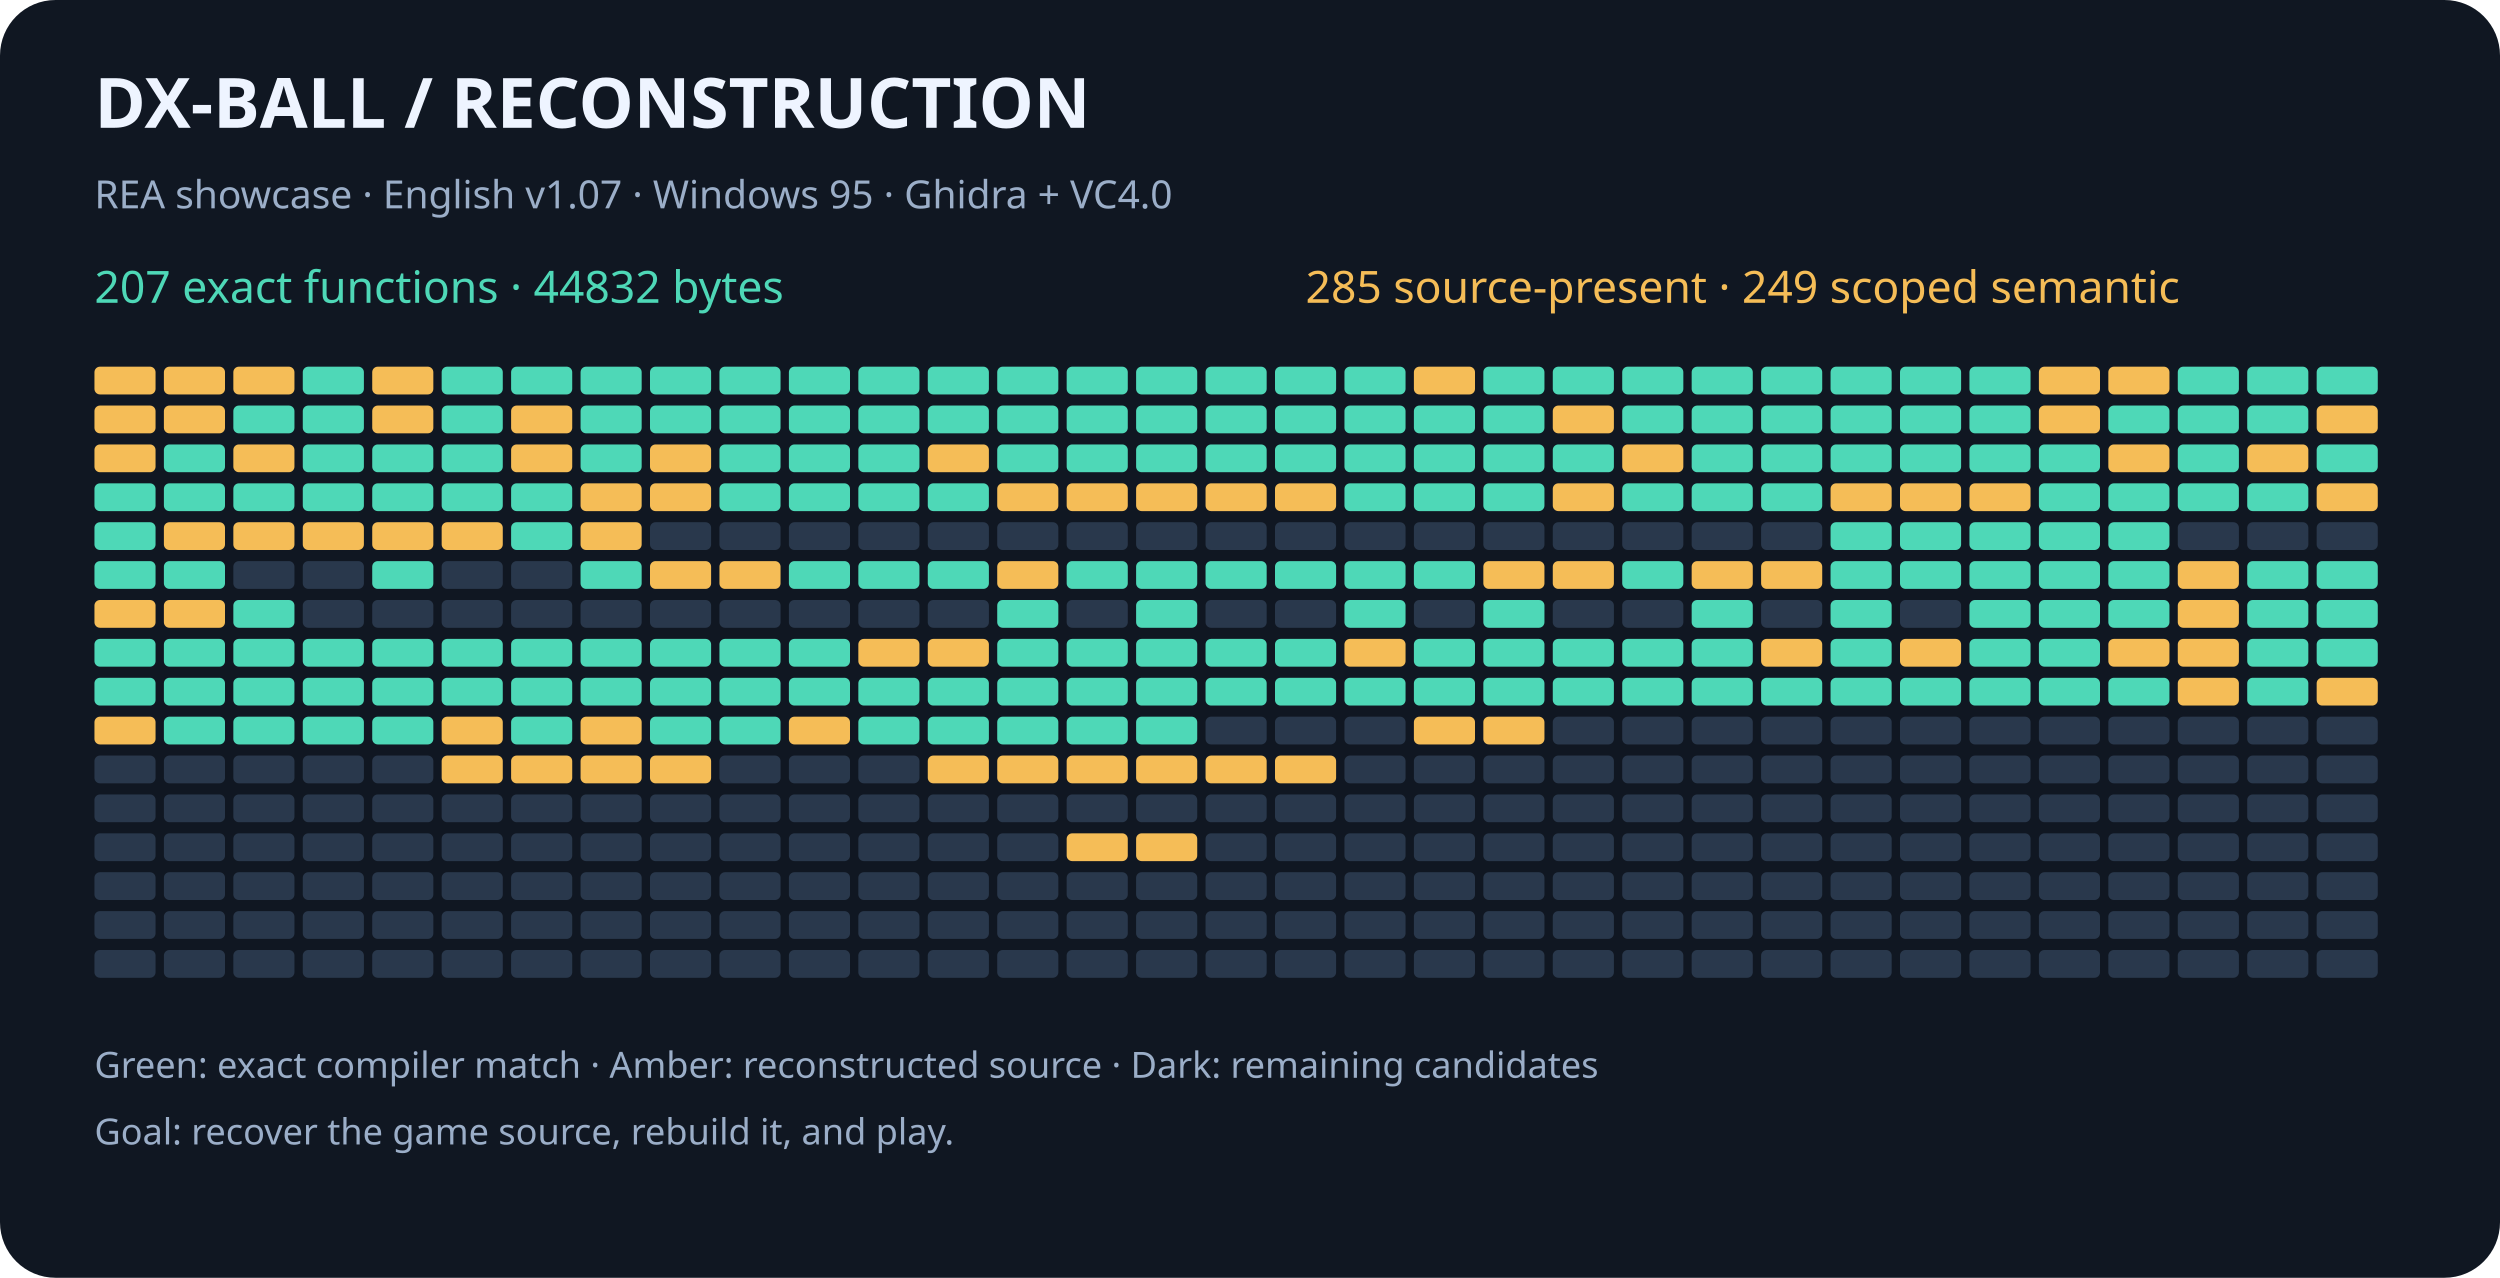
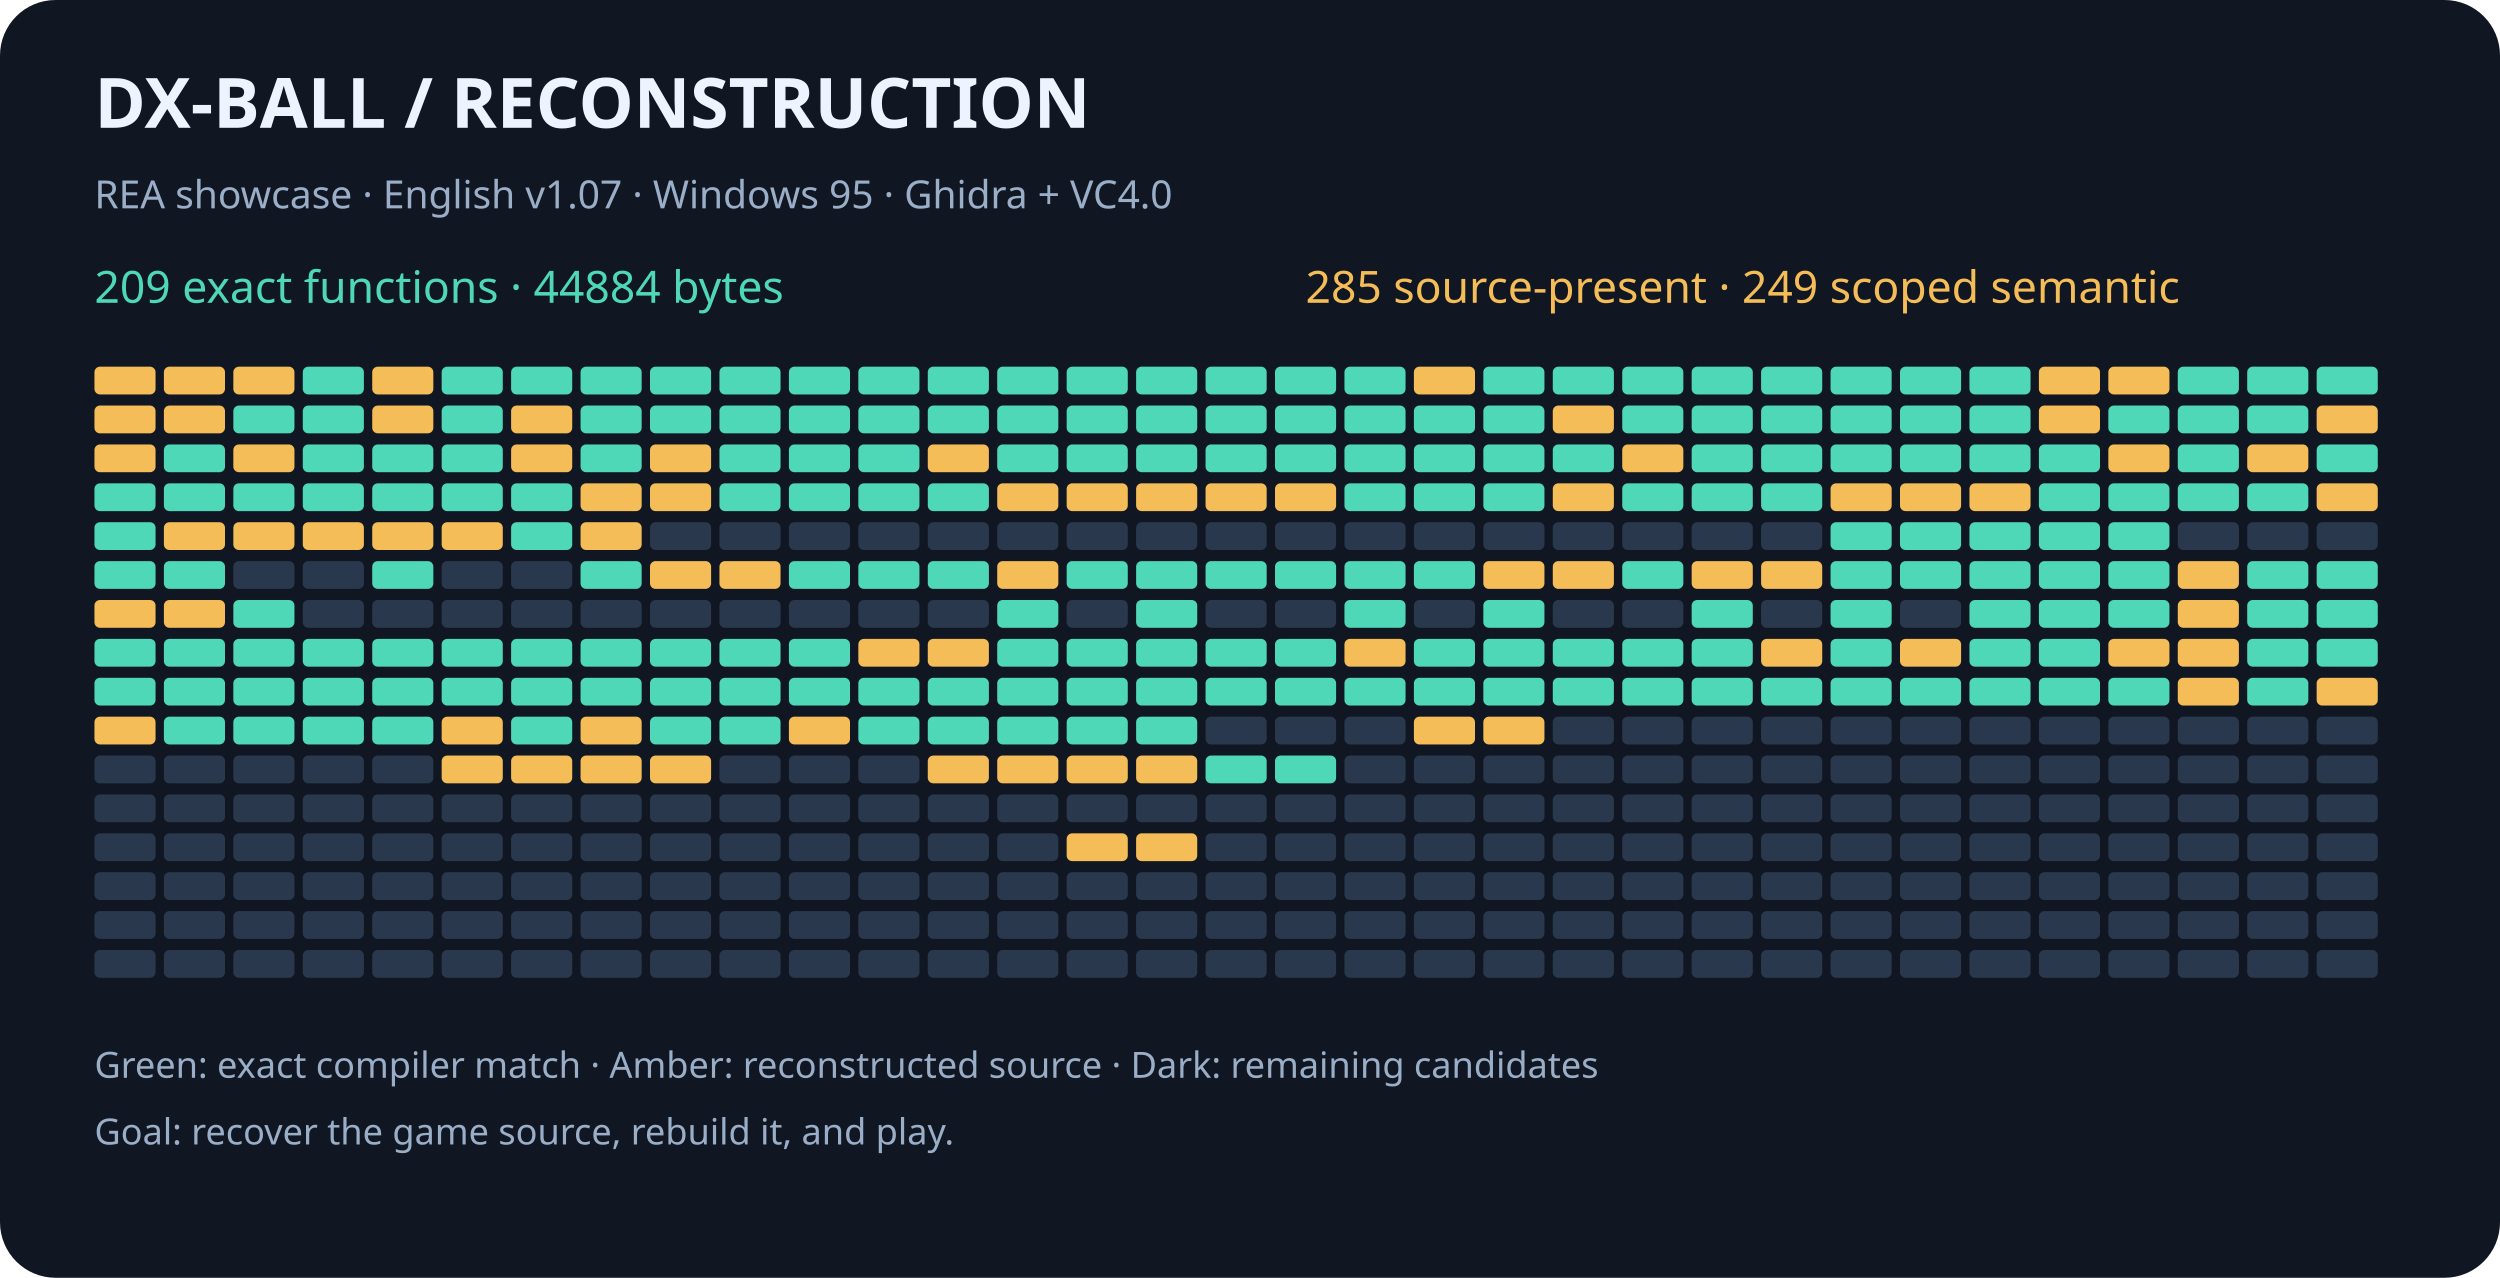
<svg xmlns="http://www.w3.org/2000/svg" width="900" height="460" viewBox="0 0 900 460" role="img" aria-labelledby="title desc">
  <rect width="900" height="460" rx="20" fill="#101722" />
  <g font-family="sans-serif">
    <text x="34" y="46" fill="#eef4ff" font-size="25" font-weight="bold">DX-BALL  /  RECONSTRUCTION</text>
    <text x="34" y="75" fill="#9baec8" font-size="14">REA showcase · English v1.07 · Windows 95 · Ghidra + VC4.0</text>
-     <text x="34" y="109" fill="#4ed8b7" font-size="16">207 exact functions · 44832 bytes</text>
+     <text x="34" y="109" fill="#4ed8b7" font-size="16">209 exact functions · 44884 bytes</text>
    <text x="470" y="109" fill="#f5bd57" font-size="16">285 source-present · 249 scoped semantic</text>
    <rect x="34" y="132" width="22" height="10" rx="2" fill="#f5bd57" />
    <rect x="59" y="132" width="22" height="10" rx="2" fill="#f5bd57" />
    <rect x="84" y="132" width="22" height="10" rx="2" fill="#f5bd57" />
    <rect x="109" y="132" width="22" height="10" rx="2" fill="#4ed8b7" />
    <rect x="134" y="132" width="22" height="10" rx="2" fill="#f5bd57" />
    <rect x="159" y="132" width="22" height="10" rx="2" fill="#4ed8b7" />
    <rect x="184" y="132" width="22" height="10" rx="2" fill="#4ed8b7" />
    <rect x="209" y="132" width="22" height="10" rx="2" fill="#4ed8b7" />
    <rect x="234" y="132" width="22" height="10" rx="2" fill="#4ed8b7" />
    <rect x="259" y="132" width="22" height="10" rx="2" fill="#4ed8b7" />
    <rect x="284" y="132" width="22" height="10" rx="2" fill="#4ed8b7" />
    <rect x="309" y="132" width="22" height="10" rx="2" fill="#4ed8b7" />
    <rect x="334" y="132" width="22" height="10" rx="2" fill="#4ed8b7" />
    <rect x="359" y="132" width="22" height="10" rx="2" fill="#4ed8b7" />
    <rect x="384" y="132" width="22" height="10" rx="2" fill="#4ed8b7" />
    <rect x="409" y="132" width="22" height="10" rx="2" fill="#4ed8b7" />
    <rect x="434" y="132" width="22" height="10" rx="2" fill="#4ed8b7" />
    <rect x="459" y="132" width="22" height="10" rx="2" fill="#4ed8b7" />
    <rect x="484" y="132" width="22" height="10" rx="2" fill="#4ed8b7" />
    <rect x="509" y="132" width="22" height="10" rx="2" fill="#f5bd57" />
    <rect x="534" y="132" width="22" height="10" rx="2" fill="#4ed8b7" />
    <rect x="559" y="132" width="22" height="10" rx="2" fill="#4ed8b7" />
    <rect x="584" y="132" width="22" height="10" rx="2" fill="#4ed8b7" />
    <rect x="609" y="132" width="22" height="10" rx="2" fill="#4ed8b7" />
    <rect x="634" y="132" width="22" height="10" rx="2" fill="#4ed8b7" />
    <rect x="659" y="132" width="22" height="10" rx="2" fill="#4ed8b7" />
    <rect x="684" y="132" width="22" height="10" rx="2" fill="#4ed8b7" />
    <rect x="709" y="132" width="22" height="10" rx="2" fill="#4ed8b7" />
    <rect x="734" y="132" width="22" height="10" rx="2" fill="#f5bd57" />
    <rect x="759" y="132" width="22" height="10" rx="2" fill="#f5bd57" />
    <rect x="784" y="132" width="22" height="10" rx="2" fill="#4ed8b7" />
    <rect x="809" y="132" width="22" height="10" rx="2" fill="#4ed8b7" />
    <rect x="834" y="132" width="22" height="10" rx="2" fill="#4ed8b7" />
    <rect x="34" y="146" width="22" height="10" rx="2" fill="#f5bd57" />
    <rect x="59" y="146" width="22" height="10" rx="2" fill="#f5bd57" />
    <rect x="84" y="146" width="22" height="10" rx="2" fill="#4ed8b7" />
    <rect x="109" y="146" width="22" height="10" rx="2" fill="#4ed8b7" />
    <rect x="134" y="146" width="22" height="10" rx="2" fill="#f5bd57" />
    <rect x="159" y="146" width="22" height="10" rx="2" fill="#4ed8b7" />
    <rect x="184" y="146" width="22" height="10" rx="2" fill="#f5bd57" />
    <rect x="209" y="146" width="22" height="10" rx="2" fill="#4ed8b7" />
    <rect x="234" y="146" width="22" height="10" rx="2" fill="#4ed8b7" />
    <rect x="259" y="146" width="22" height="10" rx="2" fill="#4ed8b7" />
    <rect x="284" y="146" width="22" height="10" rx="2" fill="#4ed8b7" />
    <rect x="309" y="146" width="22" height="10" rx="2" fill="#4ed8b7" />
    <rect x="334" y="146" width="22" height="10" rx="2" fill="#4ed8b7" />
    <rect x="359" y="146" width="22" height="10" rx="2" fill="#4ed8b7" />
    <rect x="384" y="146" width="22" height="10" rx="2" fill="#4ed8b7" />
    <rect x="409" y="146" width="22" height="10" rx="2" fill="#4ed8b7" />
    <rect x="434" y="146" width="22" height="10" rx="2" fill="#4ed8b7" />
    <rect x="459" y="146" width="22" height="10" rx="2" fill="#4ed8b7" />
    <rect x="484" y="146" width="22" height="10" rx="2" fill="#4ed8b7" />
    <rect x="509" y="146" width="22" height="10" rx="2" fill="#4ed8b7" />
    <rect x="534" y="146" width="22" height="10" rx="2" fill="#4ed8b7" />
    <rect x="559" y="146" width="22" height="10" rx="2" fill="#f5bd57" />
    <rect x="584" y="146" width="22" height="10" rx="2" fill="#4ed8b7" />
    <rect x="609" y="146" width="22" height="10" rx="2" fill="#4ed8b7" />
    <rect x="634" y="146" width="22" height="10" rx="2" fill="#4ed8b7" />
    <rect x="659" y="146" width="22" height="10" rx="2" fill="#4ed8b7" />
    <rect x="684" y="146" width="22" height="10" rx="2" fill="#4ed8b7" />
    <rect x="709" y="146" width="22" height="10" rx="2" fill="#4ed8b7" />
    <rect x="734" y="146" width="22" height="10" rx="2" fill="#f5bd57" />
    <rect x="759" y="146" width="22" height="10" rx="2" fill="#4ed8b7" />
    <rect x="784" y="146" width="22" height="10" rx="2" fill="#4ed8b7" />
    <rect x="809" y="146" width="22" height="10" rx="2" fill="#4ed8b7" />
    <rect x="834" y="146" width="22" height="10" rx="2" fill="#f5bd57" />
    <rect x="34" y="160" width="22" height="10" rx="2" fill="#f5bd57" />
    <rect x="59" y="160" width="22" height="10" rx="2" fill="#4ed8b7" />
    <rect x="84" y="160" width="22" height="10" rx="2" fill="#f5bd57" />
    <rect x="109" y="160" width="22" height="10" rx="2" fill="#4ed8b7" />
    <rect x="134" y="160" width="22" height="10" rx="2" fill="#4ed8b7" />
    <rect x="159" y="160" width="22" height="10" rx="2" fill="#4ed8b7" />
    <rect x="184" y="160" width="22" height="10" rx="2" fill="#f5bd57" />
    <rect x="209" y="160" width="22" height="10" rx="2" fill="#4ed8b7" />
    <rect x="234" y="160" width="22" height="10" rx="2" fill="#f5bd57" />
    <rect x="259" y="160" width="22" height="10" rx="2" fill="#4ed8b7" />
    <rect x="284" y="160" width="22" height="10" rx="2" fill="#4ed8b7" />
    <rect x="309" y="160" width="22" height="10" rx="2" fill="#4ed8b7" />
    <rect x="334" y="160" width="22" height="10" rx="2" fill="#f5bd57" />
    <rect x="359" y="160" width="22" height="10" rx="2" fill="#4ed8b7" />
    <rect x="384" y="160" width="22" height="10" rx="2" fill="#4ed8b7" />
    <rect x="409" y="160" width="22" height="10" rx="2" fill="#4ed8b7" />
    <rect x="434" y="160" width="22" height="10" rx="2" fill="#4ed8b7" />
    <rect x="459" y="160" width="22" height="10" rx="2" fill="#4ed8b7" />
    <rect x="484" y="160" width="22" height="10" rx="2" fill="#4ed8b7" />
    <rect x="509" y="160" width="22" height="10" rx="2" fill="#4ed8b7" />
    <rect x="534" y="160" width="22" height="10" rx="2" fill="#4ed8b7" />
    <rect x="559" y="160" width="22" height="10" rx="2" fill="#4ed8b7" />
    <rect x="584" y="160" width="22" height="10" rx="2" fill="#f5bd57" />
    <rect x="609" y="160" width="22" height="10" rx="2" fill="#4ed8b7" />
    <rect x="634" y="160" width="22" height="10" rx="2" fill="#4ed8b7" />
    <rect x="659" y="160" width="22" height="10" rx="2" fill="#4ed8b7" />
    <rect x="684" y="160" width="22" height="10" rx="2" fill="#4ed8b7" />
    <rect x="709" y="160" width="22" height="10" rx="2" fill="#4ed8b7" />
    <rect x="734" y="160" width="22" height="10" rx="2" fill="#4ed8b7" />
    <rect x="759" y="160" width="22" height="10" rx="2" fill="#f5bd57" />
    <rect x="784" y="160" width="22" height="10" rx="2" fill="#4ed8b7" />
    <rect x="809" y="160" width="22" height="10" rx="2" fill="#f5bd57" />
    <rect x="834" y="160" width="22" height="10" rx="2" fill="#4ed8b7" />
    <rect x="34" y="174" width="22" height="10" rx="2" fill="#4ed8b7" />
    <rect x="59" y="174" width="22" height="10" rx="2" fill="#4ed8b7" />
    <rect x="84" y="174" width="22" height="10" rx="2" fill="#4ed8b7" />
    <rect x="109" y="174" width="22" height="10" rx="2" fill="#4ed8b7" />
    <rect x="134" y="174" width="22" height="10" rx="2" fill="#4ed8b7" />
    <rect x="159" y="174" width="22" height="10" rx="2" fill="#4ed8b7" />
    <rect x="184" y="174" width="22" height="10" rx="2" fill="#4ed8b7" />
    <rect x="209" y="174" width="22" height="10" rx="2" fill="#f5bd57" />
    <rect x="234" y="174" width="22" height="10" rx="2" fill="#f5bd57" />
    <rect x="259" y="174" width="22" height="10" rx="2" fill="#4ed8b7" />
    <rect x="284" y="174" width="22" height="10" rx="2" fill="#4ed8b7" />
    <rect x="309" y="174" width="22" height="10" rx="2" fill="#4ed8b7" />
    <rect x="334" y="174" width="22" height="10" rx="2" fill="#4ed8b7" />
    <rect x="359" y="174" width="22" height="10" rx="2" fill="#f5bd57" />
    <rect x="384" y="174" width="22" height="10" rx="2" fill="#f5bd57" />
    <rect x="409" y="174" width="22" height="10" rx="2" fill="#f5bd57" />
    <rect x="434" y="174" width="22" height="10" rx="2" fill="#f5bd57" />
    <rect x="459" y="174" width="22" height="10" rx="2" fill="#f5bd57" />
    <rect x="484" y="174" width="22" height="10" rx="2" fill="#4ed8b7" />
    <rect x="509" y="174" width="22" height="10" rx="2" fill="#4ed8b7" />
    <rect x="534" y="174" width="22" height="10" rx="2" fill="#4ed8b7" />
    <rect x="559" y="174" width="22" height="10" rx="2" fill="#f5bd57" />
    <rect x="584" y="174" width="22" height="10" rx="2" fill="#4ed8b7" />
    <rect x="609" y="174" width="22" height="10" rx="2" fill="#4ed8b7" />
    <rect x="634" y="174" width="22" height="10" rx="2" fill="#4ed8b7" />
    <rect x="659" y="174" width="22" height="10" rx="2" fill="#f5bd57" />
    <rect x="684" y="174" width="22" height="10" rx="2" fill="#f5bd57" />
    <rect x="709" y="174" width="22" height="10" rx="2" fill="#f5bd57" />
    <rect x="734" y="174" width="22" height="10" rx="2" fill="#4ed8b7" />
    <rect x="759" y="174" width="22" height="10" rx="2" fill="#4ed8b7" />
    <rect x="784" y="174" width="22" height="10" rx="2" fill="#4ed8b7" />
    <rect x="809" y="174" width="22" height="10" rx="2" fill="#4ed8b7" />
    <rect x="834" y="174" width="22" height="10" rx="2" fill="#f5bd57" />
    <rect x="34" y="188" width="22" height="10" rx="2" fill="#4ed8b7" />
    <rect x="59" y="188" width="22" height="10" rx="2" fill="#f5bd57" />
    <rect x="84" y="188" width="22" height="10" rx="2" fill="#f5bd57" />
    <rect x="109" y="188" width="22" height="10" rx="2" fill="#f5bd57" />
    <rect x="134" y="188" width="22" height="10" rx="2" fill="#f5bd57" />
    <rect x="159" y="188" width="22" height="10" rx="2" fill="#f5bd57" />
    <rect x="184" y="188" width="22" height="10" rx="2" fill="#4ed8b7" />
    <rect x="209" y="188" width="22" height="10" rx="2" fill="#f5bd57" />
    <rect x="234" y="188" width="22" height="10" rx="2" fill="#29384c" />
    <rect x="259" y="188" width="22" height="10" rx="2" fill="#29384c" />
    <rect x="284" y="188" width="22" height="10" rx="2" fill="#29384c" />
    <rect x="309" y="188" width="22" height="10" rx="2" fill="#29384c" />
    <rect x="334" y="188" width="22" height="10" rx="2" fill="#29384c" />
    <rect x="359" y="188" width="22" height="10" rx="2" fill="#29384c" />
    <rect x="384" y="188" width="22" height="10" rx="2" fill="#29384c" />
    <rect x="409" y="188" width="22" height="10" rx="2" fill="#29384c" />
    <rect x="434" y="188" width="22" height="10" rx="2" fill="#29384c" />
    <rect x="459" y="188" width="22" height="10" rx="2" fill="#29384c" />
    <rect x="484" y="188" width="22" height="10" rx="2" fill="#29384c" />
    <rect x="509" y="188" width="22" height="10" rx="2" fill="#29384c" />
    <rect x="534" y="188" width="22" height="10" rx="2" fill="#29384c" />
    <rect x="559" y="188" width="22" height="10" rx="2" fill="#29384c" />
    <rect x="584" y="188" width="22" height="10" rx="2" fill="#29384c" />
    <rect x="609" y="188" width="22" height="10" rx="2" fill="#29384c" />
    <rect x="634" y="188" width="22" height="10" rx="2" fill="#29384c" />
    <rect x="659" y="188" width="22" height="10" rx="2" fill="#4ed8b7" />
    <rect x="684" y="188" width="22" height="10" rx="2" fill="#4ed8b7" />
    <rect x="709" y="188" width="22" height="10" rx="2" fill="#4ed8b7" />
    <rect x="734" y="188" width="22" height="10" rx="2" fill="#4ed8b7" />
    <rect x="759" y="188" width="22" height="10" rx="2" fill="#4ed8b7" />
    <rect x="784" y="188" width="22" height="10" rx="2" fill="#29384c" />
    <rect x="809" y="188" width="22" height="10" rx="2" fill="#29384c" />
    <rect x="834" y="188" width="22" height="10" rx="2" fill="#29384c" />
    <rect x="34" y="202" width="22" height="10" rx="2" fill="#4ed8b7" />
    <rect x="59" y="202" width="22" height="10" rx="2" fill="#4ed8b7" />
    <rect x="84" y="202" width="22" height="10" rx="2" fill="#29384c" />
    <rect x="109" y="202" width="22" height="10" rx="2" fill="#29384c" />
    <rect x="134" y="202" width="22" height="10" rx="2" fill="#4ed8b7" />
    <rect x="159" y="202" width="22" height="10" rx="2" fill="#29384c" />
    <rect x="184" y="202" width="22" height="10" rx="2" fill="#29384c" />
    <rect x="209" y="202" width="22" height="10" rx="2" fill="#4ed8b7" />
    <rect x="234" y="202" width="22" height="10" rx="2" fill="#f5bd57" />
    <rect x="259" y="202" width="22" height="10" rx="2" fill="#f5bd57" />
    <rect x="284" y="202" width="22" height="10" rx="2" fill="#4ed8b7" />
    <rect x="309" y="202" width="22" height="10" rx="2" fill="#4ed8b7" />
    <rect x="334" y="202" width="22" height="10" rx="2" fill="#4ed8b7" />
    <rect x="359" y="202" width="22" height="10" rx="2" fill="#f5bd57" />
    <rect x="384" y="202" width="22" height="10" rx="2" fill="#4ed8b7" />
    <rect x="409" y="202" width="22" height="10" rx="2" fill="#4ed8b7" />
    <rect x="434" y="202" width="22" height="10" rx="2" fill="#4ed8b7" />
    <rect x="459" y="202" width="22" height="10" rx="2" fill="#4ed8b7" />
    <rect x="484" y="202" width="22" height="10" rx="2" fill="#4ed8b7" />
    <rect x="509" y="202" width="22" height="10" rx="2" fill="#4ed8b7" />
    <rect x="534" y="202" width="22" height="10" rx="2" fill="#f5bd57" />
    <rect x="559" y="202" width="22" height="10" rx="2" fill="#f5bd57" />
    <rect x="584" y="202" width="22" height="10" rx="2" fill="#4ed8b7" />
    <rect x="609" y="202" width="22" height="10" rx="2" fill="#f5bd57" />
    <rect x="634" y="202" width="22" height="10" rx="2" fill="#f5bd57" />
    <rect x="659" y="202" width="22" height="10" rx="2" fill="#4ed8b7" />
    <rect x="684" y="202" width="22" height="10" rx="2" fill="#4ed8b7" />
    <rect x="709" y="202" width="22" height="10" rx="2" fill="#4ed8b7" />
    <rect x="734" y="202" width="22" height="10" rx="2" fill="#4ed8b7" />
    <rect x="759" y="202" width="22" height="10" rx="2" fill="#4ed8b7" />
    <rect x="784" y="202" width="22" height="10" rx="2" fill="#f5bd57" />
    <rect x="809" y="202" width="22" height="10" rx="2" fill="#4ed8b7" />
    <rect x="834" y="202" width="22" height="10" rx="2" fill="#4ed8b7" />
    <rect x="34" y="216" width="22" height="10" rx="2" fill="#f5bd57" />
    <rect x="59" y="216" width="22" height="10" rx="2" fill="#f5bd57" />
    <rect x="84" y="216" width="22" height="10" rx="2" fill="#4ed8b7" />
    <rect x="109" y="216" width="22" height="10" rx="2" fill="#29384c" />
    <rect x="134" y="216" width="22" height="10" rx="2" fill="#29384c" />
    <rect x="159" y="216" width="22" height="10" rx="2" fill="#29384c" />
    <rect x="184" y="216" width="22" height="10" rx="2" fill="#29384c" />
    <rect x="209" y="216" width="22" height="10" rx="2" fill="#29384c" />
    <rect x="234" y="216" width="22" height="10" rx="2" fill="#29384c" />
    <rect x="259" y="216" width="22" height="10" rx="2" fill="#29384c" />
    <rect x="284" y="216" width="22" height="10" rx="2" fill="#29384c" />
    <rect x="309" y="216" width="22" height="10" rx="2" fill="#29384c" />
    <rect x="334" y="216" width="22" height="10" rx="2" fill="#29384c" />
    <rect x="359" y="216" width="22" height="10" rx="2" fill="#4ed8b7" />
    <rect x="384" y="216" width="22" height="10" rx="2" fill="#29384c" />
    <rect x="409" y="216" width="22" height="10" rx="2" fill="#4ed8b7" />
    <rect x="434" y="216" width="22" height="10" rx="2" fill="#29384c" />
    <rect x="459" y="216" width="22" height="10" rx="2" fill="#29384c" />
    <rect x="484" y="216" width="22" height="10" rx="2" fill="#4ed8b7" />
    <rect x="509" y="216" width="22" height="10" rx="2" fill="#29384c" />
    <rect x="534" y="216" width="22" height="10" rx="2" fill="#4ed8b7" />
    <rect x="559" y="216" width="22" height="10" rx="2" fill="#29384c" />
    <rect x="584" y="216" width="22" height="10" rx="2" fill="#29384c" />
    <rect x="609" y="216" width="22" height="10" rx="2" fill="#4ed8b7" />
    <rect x="634" y="216" width="22" height="10" rx="2" fill="#29384c" />
    <rect x="659" y="216" width="22" height="10" rx="2" fill="#4ed8b7" />
    <rect x="684" y="216" width="22" height="10" rx="2" fill="#29384c" />
    <rect x="709" y="216" width="22" height="10" rx="2" fill="#4ed8b7" />
    <rect x="734" y="216" width="22" height="10" rx="2" fill="#4ed8b7" />
    <rect x="759" y="216" width="22" height="10" rx="2" fill="#4ed8b7" />
    <rect x="784" y="216" width="22" height="10" rx="2" fill="#f5bd57" />
    <rect x="809" y="216" width="22" height="10" rx="2" fill="#4ed8b7" />
    <rect x="834" y="216" width="22" height="10" rx="2" fill="#4ed8b7" />
    <rect x="34" y="230" width="22" height="10" rx="2" fill="#4ed8b7" />
    <rect x="59" y="230" width="22" height="10" rx="2" fill="#4ed8b7" />
    <rect x="84" y="230" width="22" height="10" rx="2" fill="#4ed8b7" />
    <rect x="109" y="230" width="22" height="10" rx="2" fill="#4ed8b7" />
    <rect x="134" y="230" width="22" height="10" rx="2" fill="#4ed8b7" />
    <rect x="159" y="230" width="22" height="10" rx="2" fill="#4ed8b7" />
    <rect x="184" y="230" width="22" height="10" rx="2" fill="#4ed8b7" />
    <rect x="209" y="230" width="22" height="10" rx="2" fill="#4ed8b7" />
    <rect x="234" y="230" width="22" height="10" rx="2" fill="#4ed8b7" />
    <rect x="259" y="230" width="22" height="10" rx="2" fill="#4ed8b7" />
    <rect x="284" y="230" width="22" height="10" rx="2" fill="#4ed8b7" />
    <rect x="309" y="230" width="22" height="10" rx="2" fill="#f5bd57" />
    <rect x="334" y="230" width="22" height="10" rx="2" fill="#f5bd57" />
    <rect x="359" y="230" width="22" height="10" rx="2" fill="#4ed8b7" />
    <rect x="384" y="230" width="22" height="10" rx="2" fill="#4ed8b7" />
    <rect x="409" y="230" width="22" height="10" rx="2" fill="#4ed8b7" />
    <rect x="434" y="230" width="22" height="10" rx="2" fill="#4ed8b7" />
    <rect x="459" y="230" width="22" height="10" rx="2" fill="#4ed8b7" />
    <rect x="484" y="230" width="22" height="10" rx="2" fill="#f5bd57" />
    <rect x="509" y="230" width="22" height="10" rx="2" fill="#4ed8b7" />
    <rect x="534" y="230" width="22" height="10" rx="2" fill="#4ed8b7" />
    <rect x="559" y="230" width="22" height="10" rx="2" fill="#4ed8b7" />
    <rect x="584" y="230" width="22" height="10" rx="2" fill="#4ed8b7" />
    <rect x="609" y="230" width="22" height="10" rx="2" fill="#4ed8b7" />
    <rect x="634" y="230" width="22" height="10" rx="2" fill="#f5bd57" />
    <rect x="659" y="230" width="22" height="10" rx="2" fill="#4ed8b7" />
    <rect x="684" y="230" width="22" height="10" rx="2" fill="#f5bd57" />
    <rect x="709" y="230" width="22" height="10" rx="2" fill="#4ed8b7" />
    <rect x="734" y="230" width="22" height="10" rx="2" fill="#4ed8b7" />
    <rect x="759" y="230" width="22" height="10" rx="2" fill="#f5bd57" />
    <rect x="784" y="230" width="22" height="10" rx="2" fill="#f5bd57" />
    <rect x="809" y="230" width="22" height="10" rx="2" fill="#4ed8b7" />
    <rect x="834" y="230" width="22" height="10" rx="2" fill="#4ed8b7" />
    <rect x="34" y="244" width="22" height="10" rx="2" fill="#4ed8b7" />
    <rect x="59" y="244" width="22" height="10" rx="2" fill="#4ed8b7" />
    <rect x="84" y="244" width="22" height="10" rx="2" fill="#4ed8b7" />
    <rect x="109" y="244" width="22" height="10" rx="2" fill="#4ed8b7" />
    <rect x="134" y="244" width="22" height="10" rx="2" fill="#4ed8b7" />
    <rect x="159" y="244" width="22" height="10" rx="2" fill="#4ed8b7" />
    <rect x="184" y="244" width="22" height="10" rx="2" fill="#4ed8b7" />
    <rect x="209" y="244" width="22" height="10" rx="2" fill="#4ed8b7" />
    <rect x="234" y="244" width="22" height="10" rx="2" fill="#4ed8b7" />
    <rect x="259" y="244" width="22" height="10" rx="2" fill="#4ed8b7" />
    <rect x="284" y="244" width="22" height="10" rx="2" fill="#4ed8b7" />
    <rect x="309" y="244" width="22" height="10" rx="2" fill="#4ed8b7" />
    <rect x="334" y="244" width="22" height="10" rx="2" fill="#4ed8b7" />
    <rect x="359" y="244" width="22" height="10" rx="2" fill="#4ed8b7" />
    <rect x="384" y="244" width="22" height="10" rx="2" fill="#4ed8b7" />
    <rect x="409" y="244" width="22" height="10" rx="2" fill="#4ed8b7" />
    <rect x="434" y="244" width="22" height="10" rx="2" fill="#4ed8b7" />
    <rect x="459" y="244" width="22" height="10" rx="2" fill="#4ed8b7" />
    <rect x="484" y="244" width="22" height="10" rx="2" fill="#4ed8b7" />
    <rect x="509" y="244" width="22" height="10" rx="2" fill="#4ed8b7" />
    <rect x="534" y="244" width="22" height="10" rx="2" fill="#4ed8b7" />
    <rect x="559" y="244" width="22" height="10" rx="2" fill="#4ed8b7" />
    <rect x="584" y="244" width="22" height="10" rx="2" fill="#4ed8b7" />
    <rect x="609" y="244" width="22" height="10" rx="2" fill="#4ed8b7" />
    <rect x="634" y="244" width="22" height="10" rx="2" fill="#4ed8b7" />
    <rect x="659" y="244" width="22" height="10" rx="2" fill="#4ed8b7" />
    <rect x="684" y="244" width="22" height="10" rx="2" fill="#4ed8b7" />
    <rect x="709" y="244" width="22" height="10" rx="2" fill="#4ed8b7" />
    <rect x="734" y="244" width="22" height="10" rx="2" fill="#4ed8b7" />
    <rect x="759" y="244" width="22" height="10" rx="2" fill="#4ed8b7" />
    <rect x="784" y="244" width="22" height="10" rx="2" fill="#f5bd57" />
    <rect x="809" y="244" width="22" height="10" rx="2" fill="#4ed8b7" />
    <rect x="834" y="244" width="22" height="10" rx="2" fill="#f5bd57" />
    <rect x="34" y="258" width="22" height="10" rx="2" fill="#f5bd57" />
    <rect x="59" y="258" width="22" height="10" rx="2" fill="#4ed8b7" />
    <rect x="84" y="258" width="22" height="10" rx="2" fill="#4ed8b7" />
    <rect x="109" y="258" width="22" height="10" rx="2" fill="#4ed8b7" />
    <rect x="134" y="258" width="22" height="10" rx="2" fill="#4ed8b7" />
    <rect x="159" y="258" width="22" height="10" rx="2" fill="#f5bd57" />
    <rect x="184" y="258" width="22" height="10" rx="2" fill="#4ed8b7" />
    <rect x="209" y="258" width="22" height="10" rx="2" fill="#f5bd57" />
    <rect x="234" y="258" width="22" height="10" rx="2" fill="#4ed8b7" />
    <rect x="259" y="258" width="22" height="10" rx="2" fill="#4ed8b7" />
    <rect x="284" y="258" width="22" height="10" rx="2" fill="#f5bd57" />
    <rect x="309" y="258" width="22" height="10" rx="2" fill="#4ed8b7" />
    <rect x="334" y="258" width="22" height="10" rx="2" fill="#4ed8b7" />
    <rect x="359" y="258" width="22" height="10" rx="2" fill="#4ed8b7" />
    <rect x="384" y="258" width="22" height="10" rx="2" fill="#4ed8b7" />
    <rect x="409" y="258" width="22" height="10" rx="2" fill="#4ed8b7" />
    <rect x="434" y="258" width="22" height="10" rx="2" fill="#29384c" />
    <rect x="459" y="258" width="22" height="10" rx="2" fill="#29384c" />
    <rect x="484" y="258" width="22" height="10" rx="2" fill="#29384c" />
    <rect x="509" y="258" width="22" height="10" rx="2" fill="#f5bd57" />
    <rect x="534" y="258" width="22" height="10" rx="2" fill="#f5bd57" />
    <rect x="559" y="258" width="22" height="10" rx="2" fill="#29384c" />
    <rect x="584" y="258" width="22" height="10" rx="2" fill="#29384c" />
    <rect x="609" y="258" width="22" height="10" rx="2" fill="#29384c" />
    <rect x="634" y="258" width="22" height="10" rx="2" fill="#29384c" />
    <rect x="659" y="258" width="22" height="10" rx="2" fill="#29384c" />
    <rect x="684" y="258" width="22" height="10" rx="2" fill="#29384c" />
    <rect x="709" y="258" width="22" height="10" rx="2" fill="#29384c" />
    <rect x="734" y="258" width="22" height="10" rx="2" fill="#29384c" />
    <rect x="759" y="258" width="22" height="10" rx="2" fill="#29384c" />
    <rect x="784" y="258" width="22" height="10" rx="2" fill="#29384c" />
    <rect x="809" y="258" width="22" height="10" rx="2" fill="#29384c" />
    <rect x="834" y="258" width="22" height="10" rx="2" fill="#29384c" />
    <rect x="34" y="272" width="22" height="10" rx="2" fill="#29384c" />
    <rect x="59" y="272" width="22" height="10" rx="2" fill="#29384c" />
    <rect x="84" y="272" width="22" height="10" rx="2" fill="#29384c" />
    <rect x="109" y="272" width="22" height="10" rx="2" fill="#29384c" />
    <rect x="134" y="272" width="22" height="10" rx="2" fill="#29384c" />
    <rect x="159" y="272" width="22" height="10" rx="2" fill="#f5bd57" />
    <rect x="184" y="272" width="22" height="10" rx="2" fill="#f5bd57" />
    <rect x="209" y="272" width="22" height="10" rx="2" fill="#f5bd57" />
    <rect x="234" y="272" width="22" height="10" rx="2" fill="#f5bd57" />
    <rect x="259" y="272" width="22" height="10" rx="2" fill="#29384c" />
    <rect x="284" y="272" width="22" height="10" rx="2" fill="#29384c" />
    <rect x="309" y="272" width="22" height="10" rx="2" fill="#29384c" />
    <rect x="334" y="272" width="22" height="10" rx="2" fill="#f5bd57" />
    <rect x="359" y="272" width="22" height="10" rx="2" fill="#f5bd57" />
    <rect x="384" y="272" width="22" height="10" rx="2" fill="#f5bd57" />
    <rect x="409" y="272" width="22" height="10" rx="2" fill="#f5bd57" />
-     <rect x="434" y="272" width="22" height="10" rx="2" fill="#f5bd57" />
-     <rect x="459" y="272" width="22" height="10" rx="2" fill="#f5bd57" />
+     <rect x="434" y="272" width="22" height="10" rx="2" fill="#4ed8b7" />
+     <rect x="459" y="272" width="22" height="10" rx="2" fill="#4ed8b7" />
    <rect x="484" y="272" width="22" height="10" rx="2" fill="#29384c" />
    <rect x="509" y="272" width="22" height="10" rx="2" fill="#29384c" />
    <rect x="534" y="272" width="22" height="10" rx="2" fill="#29384c" />
    <rect x="559" y="272" width="22" height="10" rx="2" fill="#29384c" />
    <rect x="584" y="272" width="22" height="10" rx="2" fill="#29384c" />
    <rect x="609" y="272" width="22" height="10" rx="2" fill="#29384c" />
    <rect x="634" y="272" width="22" height="10" rx="2" fill="#29384c" />
    <rect x="659" y="272" width="22" height="10" rx="2" fill="#29384c" />
    <rect x="684" y="272" width="22" height="10" rx="2" fill="#29384c" />
    <rect x="709" y="272" width="22" height="10" rx="2" fill="#29384c" />
    <rect x="734" y="272" width="22" height="10" rx="2" fill="#29384c" />
    <rect x="759" y="272" width="22" height="10" rx="2" fill="#29384c" />
    <rect x="784" y="272" width="22" height="10" rx="2" fill="#29384c" />
    <rect x="809" y="272" width="22" height="10" rx="2" fill="#29384c" />
    <rect x="834" y="272" width="22" height="10" rx="2" fill="#29384c" />
    <rect x="34" y="286" width="22" height="10" rx="2" fill="#29384c" />
    <rect x="59" y="286" width="22" height="10" rx="2" fill="#29384c" />
    <rect x="84" y="286" width="22" height="10" rx="2" fill="#29384c" />
    <rect x="109" y="286" width="22" height="10" rx="2" fill="#29384c" />
    <rect x="134" y="286" width="22" height="10" rx="2" fill="#29384c" />
    <rect x="159" y="286" width="22" height="10" rx="2" fill="#29384c" />
    <rect x="184" y="286" width="22" height="10" rx="2" fill="#29384c" />
    <rect x="209" y="286" width="22" height="10" rx="2" fill="#29384c" />
    <rect x="234" y="286" width="22" height="10" rx="2" fill="#29384c" />
    <rect x="259" y="286" width="22" height="10" rx="2" fill="#29384c" />
    <rect x="284" y="286" width="22" height="10" rx="2" fill="#29384c" />
    <rect x="309" y="286" width="22" height="10" rx="2" fill="#29384c" />
    <rect x="334" y="286" width="22" height="10" rx="2" fill="#29384c" />
    <rect x="359" y="286" width="22" height="10" rx="2" fill="#29384c" />
    <rect x="384" y="286" width="22" height="10" rx="2" fill="#29384c" />
    <rect x="409" y="286" width="22" height="10" rx="2" fill="#29384c" />
    <rect x="434" y="286" width="22" height="10" rx="2" fill="#29384c" />
    <rect x="459" y="286" width="22" height="10" rx="2" fill="#29384c" />
    <rect x="484" y="286" width="22" height="10" rx="2" fill="#29384c" />
    <rect x="509" y="286" width="22" height="10" rx="2" fill="#29384c" />
    <rect x="534" y="286" width="22" height="10" rx="2" fill="#29384c" />
    <rect x="559" y="286" width="22" height="10" rx="2" fill="#29384c" />
    <rect x="584" y="286" width="22" height="10" rx="2" fill="#29384c" />
    <rect x="609" y="286" width="22" height="10" rx="2" fill="#29384c" />
    <rect x="634" y="286" width="22" height="10" rx="2" fill="#29384c" />
    <rect x="659" y="286" width="22" height="10" rx="2" fill="#29384c" />
    <rect x="684" y="286" width="22" height="10" rx="2" fill="#29384c" />
    <rect x="709" y="286" width="22" height="10" rx="2" fill="#29384c" />
    <rect x="734" y="286" width="22" height="10" rx="2" fill="#29384c" />
    <rect x="759" y="286" width="22" height="10" rx="2" fill="#29384c" />
    <rect x="784" y="286" width="22" height="10" rx="2" fill="#29384c" />
    <rect x="809" y="286" width="22" height="10" rx="2" fill="#29384c" />
    <rect x="834" y="286" width="22" height="10" rx="2" fill="#29384c" />
    <rect x="34" y="300" width="22" height="10" rx="2" fill="#29384c" />
    <rect x="59" y="300" width="22" height="10" rx="2" fill="#29384c" />
    <rect x="84" y="300" width="22" height="10" rx="2" fill="#29384c" />
    <rect x="109" y="300" width="22" height="10" rx="2" fill="#29384c" />
    <rect x="134" y="300" width="22" height="10" rx="2" fill="#29384c" />
    <rect x="159" y="300" width="22" height="10" rx="2" fill="#29384c" />
    <rect x="184" y="300" width="22" height="10" rx="2" fill="#29384c" />
    <rect x="209" y="300" width="22" height="10" rx="2" fill="#29384c" />
    <rect x="234" y="300" width="22" height="10" rx="2" fill="#29384c" />
    <rect x="259" y="300" width="22" height="10" rx="2" fill="#29384c" />
    <rect x="284" y="300" width="22" height="10" rx="2" fill="#29384c" />
    <rect x="309" y="300" width="22" height="10" rx="2" fill="#29384c" />
    <rect x="334" y="300" width="22" height="10" rx="2" fill="#29384c" />
    <rect x="359" y="300" width="22" height="10" rx="2" fill="#29384c" />
    <rect x="384" y="300" width="22" height="10" rx="2" fill="#f5bd57" />
    <rect x="409" y="300" width="22" height="10" rx="2" fill="#f5bd57" />
    <rect x="434" y="300" width="22" height="10" rx="2" fill="#29384c" />
    <rect x="459" y="300" width="22" height="10" rx="2" fill="#29384c" />
    <rect x="484" y="300" width="22" height="10" rx="2" fill="#29384c" />
    <rect x="509" y="300" width="22" height="10" rx="2" fill="#29384c" />
    <rect x="534" y="300" width="22" height="10" rx="2" fill="#29384c" />
    <rect x="559" y="300" width="22" height="10" rx="2" fill="#29384c" />
    <rect x="584" y="300" width="22" height="10" rx="2" fill="#29384c" />
    <rect x="609" y="300" width="22" height="10" rx="2" fill="#29384c" />
    <rect x="634" y="300" width="22" height="10" rx="2" fill="#29384c" />
    <rect x="659" y="300" width="22" height="10" rx="2" fill="#29384c" />
    <rect x="684" y="300" width="22" height="10" rx="2" fill="#29384c" />
    <rect x="709" y="300" width="22" height="10" rx="2" fill="#29384c" />
    <rect x="734" y="300" width="22" height="10" rx="2" fill="#29384c" />
    <rect x="759" y="300" width="22" height="10" rx="2" fill="#29384c" />
    <rect x="784" y="300" width="22" height="10" rx="2" fill="#29384c" />
    <rect x="809" y="300" width="22" height="10" rx="2" fill="#29384c" />
    <rect x="834" y="300" width="22" height="10" rx="2" fill="#29384c" />
    <rect x="34" y="314" width="22" height="10" rx="2" fill="#29384c" />
    <rect x="59" y="314" width="22" height="10" rx="2" fill="#29384c" />
    <rect x="84" y="314" width="22" height="10" rx="2" fill="#29384c" />
    <rect x="109" y="314" width="22" height="10" rx="2" fill="#29384c" />
    <rect x="134" y="314" width="22" height="10" rx="2" fill="#29384c" />
    <rect x="159" y="314" width="22" height="10" rx="2" fill="#29384c" />
    <rect x="184" y="314" width="22" height="10" rx="2" fill="#29384c" />
    <rect x="209" y="314" width="22" height="10" rx="2" fill="#29384c" />
    <rect x="234" y="314" width="22" height="10" rx="2" fill="#29384c" />
    <rect x="259" y="314" width="22" height="10" rx="2" fill="#29384c" />
    <rect x="284" y="314" width="22" height="10" rx="2" fill="#29384c" />
    <rect x="309" y="314" width="22" height="10" rx="2" fill="#29384c" />
    <rect x="334" y="314" width="22" height="10" rx="2" fill="#29384c" />
    <rect x="359" y="314" width="22" height="10" rx="2" fill="#29384c" />
    <rect x="384" y="314" width="22" height="10" rx="2" fill="#29384c" />
    <rect x="409" y="314" width="22" height="10" rx="2" fill="#29384c" />
    <rect x="434" y="314" width="22" height="10" rx="2" fill="#29384c" />
    <rect x="459" y="314" width="22" height="10" rx="2" fill="#29384c" />
    <rect x="484" y="314" width="22" height="10" rx="2" fill="#29384c" />
    <rect x="509" y="314" width="22" height="10" rx="2" fill="#29384c" />
    <rect x="534" y="314" width="22" height="10" rx="2" fill="#29384c" />
    <rect x="559" y="314" width="22" height="10" rx="2" fill="#29384c" />
    <rect x="584" y="314" width="22" height="10" rx="2" fill="#29384c" />
    <rect x="609" y="314" width="22" height="10" rx="2" fill="#29384c" />
    <rect x="634" y="314" width="22" height="10" rx="2" fill="#29384c" />
    <rect x="659" y="314" width="22" height="10" rx="2" fill="#29384c" />
    <rect x="684" y="314" width="22" height="10" rx="2" fill="#29384c" />
    <rect x="709" y="314" width="22" height="10" rx="2" fill="#29384c" />
    <rect x="734" y="314" width="22" height="10" rx="2" fill="#29384c" />
    <rect x="759" y="314" width="22" height="10" rx="2" fill="#29384c" />
    <rect x="784" y="314" width="22" height="10" rx="2" fill="#29384c" />
    <rect x="809" y="314" width="22" height="10" rx="2" fill="#29384c" />
    <rect x="834" y="314" width="22" height="10" rx="2" fill="#29384c" />
    <rect x="34" y="328" width="22" height="10" rx="2" fill="#29384c" />
    <rect x="59" y="328" width="22" height="10" rx="2" fill="#29384c" />
    <rect x="84" y="328" width="22" height="10" rx="2" fill="#29384c" />
    <rect x="109" y="328" width="22" height="10" rx="2" fill="#29384c" />
    <rect x="134" y="328" width="22" height="10" rx="2" fill="#29384c" />
    <rect x="159" y="328" width="22" height="10" rx="2" fill="#29384c" />
    <rect x="184" y="328" width="22" height="10" rx="2" fill="#29384c" />
    <rect x="209" y="328" width="22" height="10" rx="2" fill="#29384c" />
    <rect x="234" y="328" width="22" height="10" rx="2" fill="#29384c" />
    <rect x="259" y="328" width="22" height="10" rx="2" fill="#29384c" />
    <rect x="284" y="328" width="22" height="10" rx="2" fill="#29384c" />
    <rect x="309" y="328" width="22" height="10" rx="2" fill="#29384c" />
    <rect x="334" y="328" width="22" height="10" rx="2" fill="#29384c" />
    <rect x="359" y="328" width="22" height="10" rx="2" fill="#29384c" />
    <rect x="384" y="328" width="22" height="10" rx="2" fill="#29384c" />
    <rect x="409" y="328" width="22" height="10" rx="2" fill="#29384c" />
    <rect x="434" y="328" width="22" height="10" rx="2" fill="#29384c" />
    <rect x="459" y="328" width="22" height="10" rx="2" fill="#29384c" />
    <rect x="484" y="328" width="22" height="10" rx="2" fill="#29384c" />
    <rect x="509" y="328" width="22" height="10" rx="2" fill="#29384c" />
    <rect x="534" y="328" width="22" height="10" rx="2" fill="#29384c" />
    <rect x="559" y="328" width="22" height="10" rx="2" fill="#29384c" />
    <rect x="584" y="328" width="22" height="10" rx="2" fill="#29384c" />
    <rect x="609" y="328" width="22" height="10" rx="2" fill="#29384c" />
    <rect x="634" y="328" width="22" height="10" rx="2" fill="#29384c" />
    <rect x="659" y="328" width="22" height="10" rx="2" fill="#29384c" />
    <rect x="684" y="328" width="22" height="10" rx="2" fill="#29384c" />
    <rect x="709" y="328" width="22" height="10" rx="2" fill="#29384c" />
    <rect x="734" y="328" width="22" height="10" rx="2" fill="#29384c" />
    <rect x="759" y="328" width="22" height="10" rx="2" fill="#29384c" />
    <rect x="784" y="328" width="22" height="10" rx="2" fill="#29384c" />
    <rect x="809" y="328" width="22" height="10" rx="2" fill="#29384c" />
    <rect x="834" y="328" width="22" height="10" rx="2" fill="#29384c" />
    <rect x="34" y="342" width="22" height="10" rx="2" fill="#29384c" />
    <rect x="59" y="342" width="22" height="10" rx="2" fill="#29384c" />
    <rect x="84" y="342" width="22" height="10" rx="2" fill="#29384c" />
    <rect x="109" y="342" width="22" height="10" rx="2" fill="#29384c" />
    <rect x="134" y="342" width="22" height="10" rx="2" fill="#29384c" />
    <rect x="159" y="342" width="22" height="10" rx="2" fill="#29384c" />
    <rect x="184" y="342" width="22" height="10" rx="2" fill="#29384c" />
    <rect x="209" y="342" width="22" height="10" rx="2" fill="#29384c" />
    <rect x="234" y="342" width="22" height="10" rx="2" fill="#29384c" />
    <rect x="259" y="342" width="22" height="10" rx="2" fill="#29384c" />
    <rect x="284" y="342" width="22" height="10" rx="2" fill="#29384c" />
    <rect x="309" y="342" width="22" height="10" rx="2" fill="#29384c" />
    <rect x="334" y="342" width="22" height="10" rx="2" fill="#29384c" />
    <rect x="359" y="342" width="22" height="10" rx="2" fill="#29384c" />
    <rect x="384" y="342" width="22" height="10" rx="2" fill="#29384c" />
    <rect x="409" y="342" width="22" height="10" rx="2" fill="#29384c" />
    <rect x="434" y="342" width="22" height="10" rx="2" fill="#29384c" />
    <rect x="459" y="342" width="22" height="10" rx="2" fill="#29384c" />
    <rect x="484" y="342" width="22" height="10" rx="2" fill="#29384c" />
    <rect x="509" y="342" width="22" height="10" rx="2" fill="#29384c" />
    <rect x="534" y="342" width="22" height="10" rx="2" fill="#29384c" />
    <rect x="559" y="342" width="22" height="10" rx="2" fill="#29384c" />
    <rect x="584" y="342" width="22" height="10" rx="2" fill="#29384c" />
    <rect x="609" y="342" width="22" height="10" rx="2" fill="#29384c" />
    <rect x="634" y="342" width="22" height="10" rx="2" fill="#29384c" />
    <rect x="659" y="342" width="22" height="10" rx="2" fill="#29384c" />
    <rect x="684" y="342" width="22" height="10" rx="2" fill="#29384c" />
    <rect x="709" y="342" width="22" height="10" rx="2" fill="#29384c" />
    <rect x="734" y="342" width="22" height="10" rx="2" fill="#29384c" />
    <rect x="759" y="342" width="22" height="10" rx="2" fill="#29384c" />
    <rect x="784" y="342" width="22" height="10" rx="2" fill="#29384c" />
    <rect x="809" y="342" width="22" height="10" rx="2" fill="#29384c" />
    <rect x="834" y="342" width="22" height="10" rx="2" fill="#29384c" />
    <text x="34" y="388" fill="#9baec8" font-size="13">Green: exact compiler match · Amber: reconstructed source · Dark: remaining candidates</text>
    <text x="34" y="412" fill="#9baec8" font-size="13">Goal: recover the game source, rebuild it, and play.</text>
  </g>
</svg>
